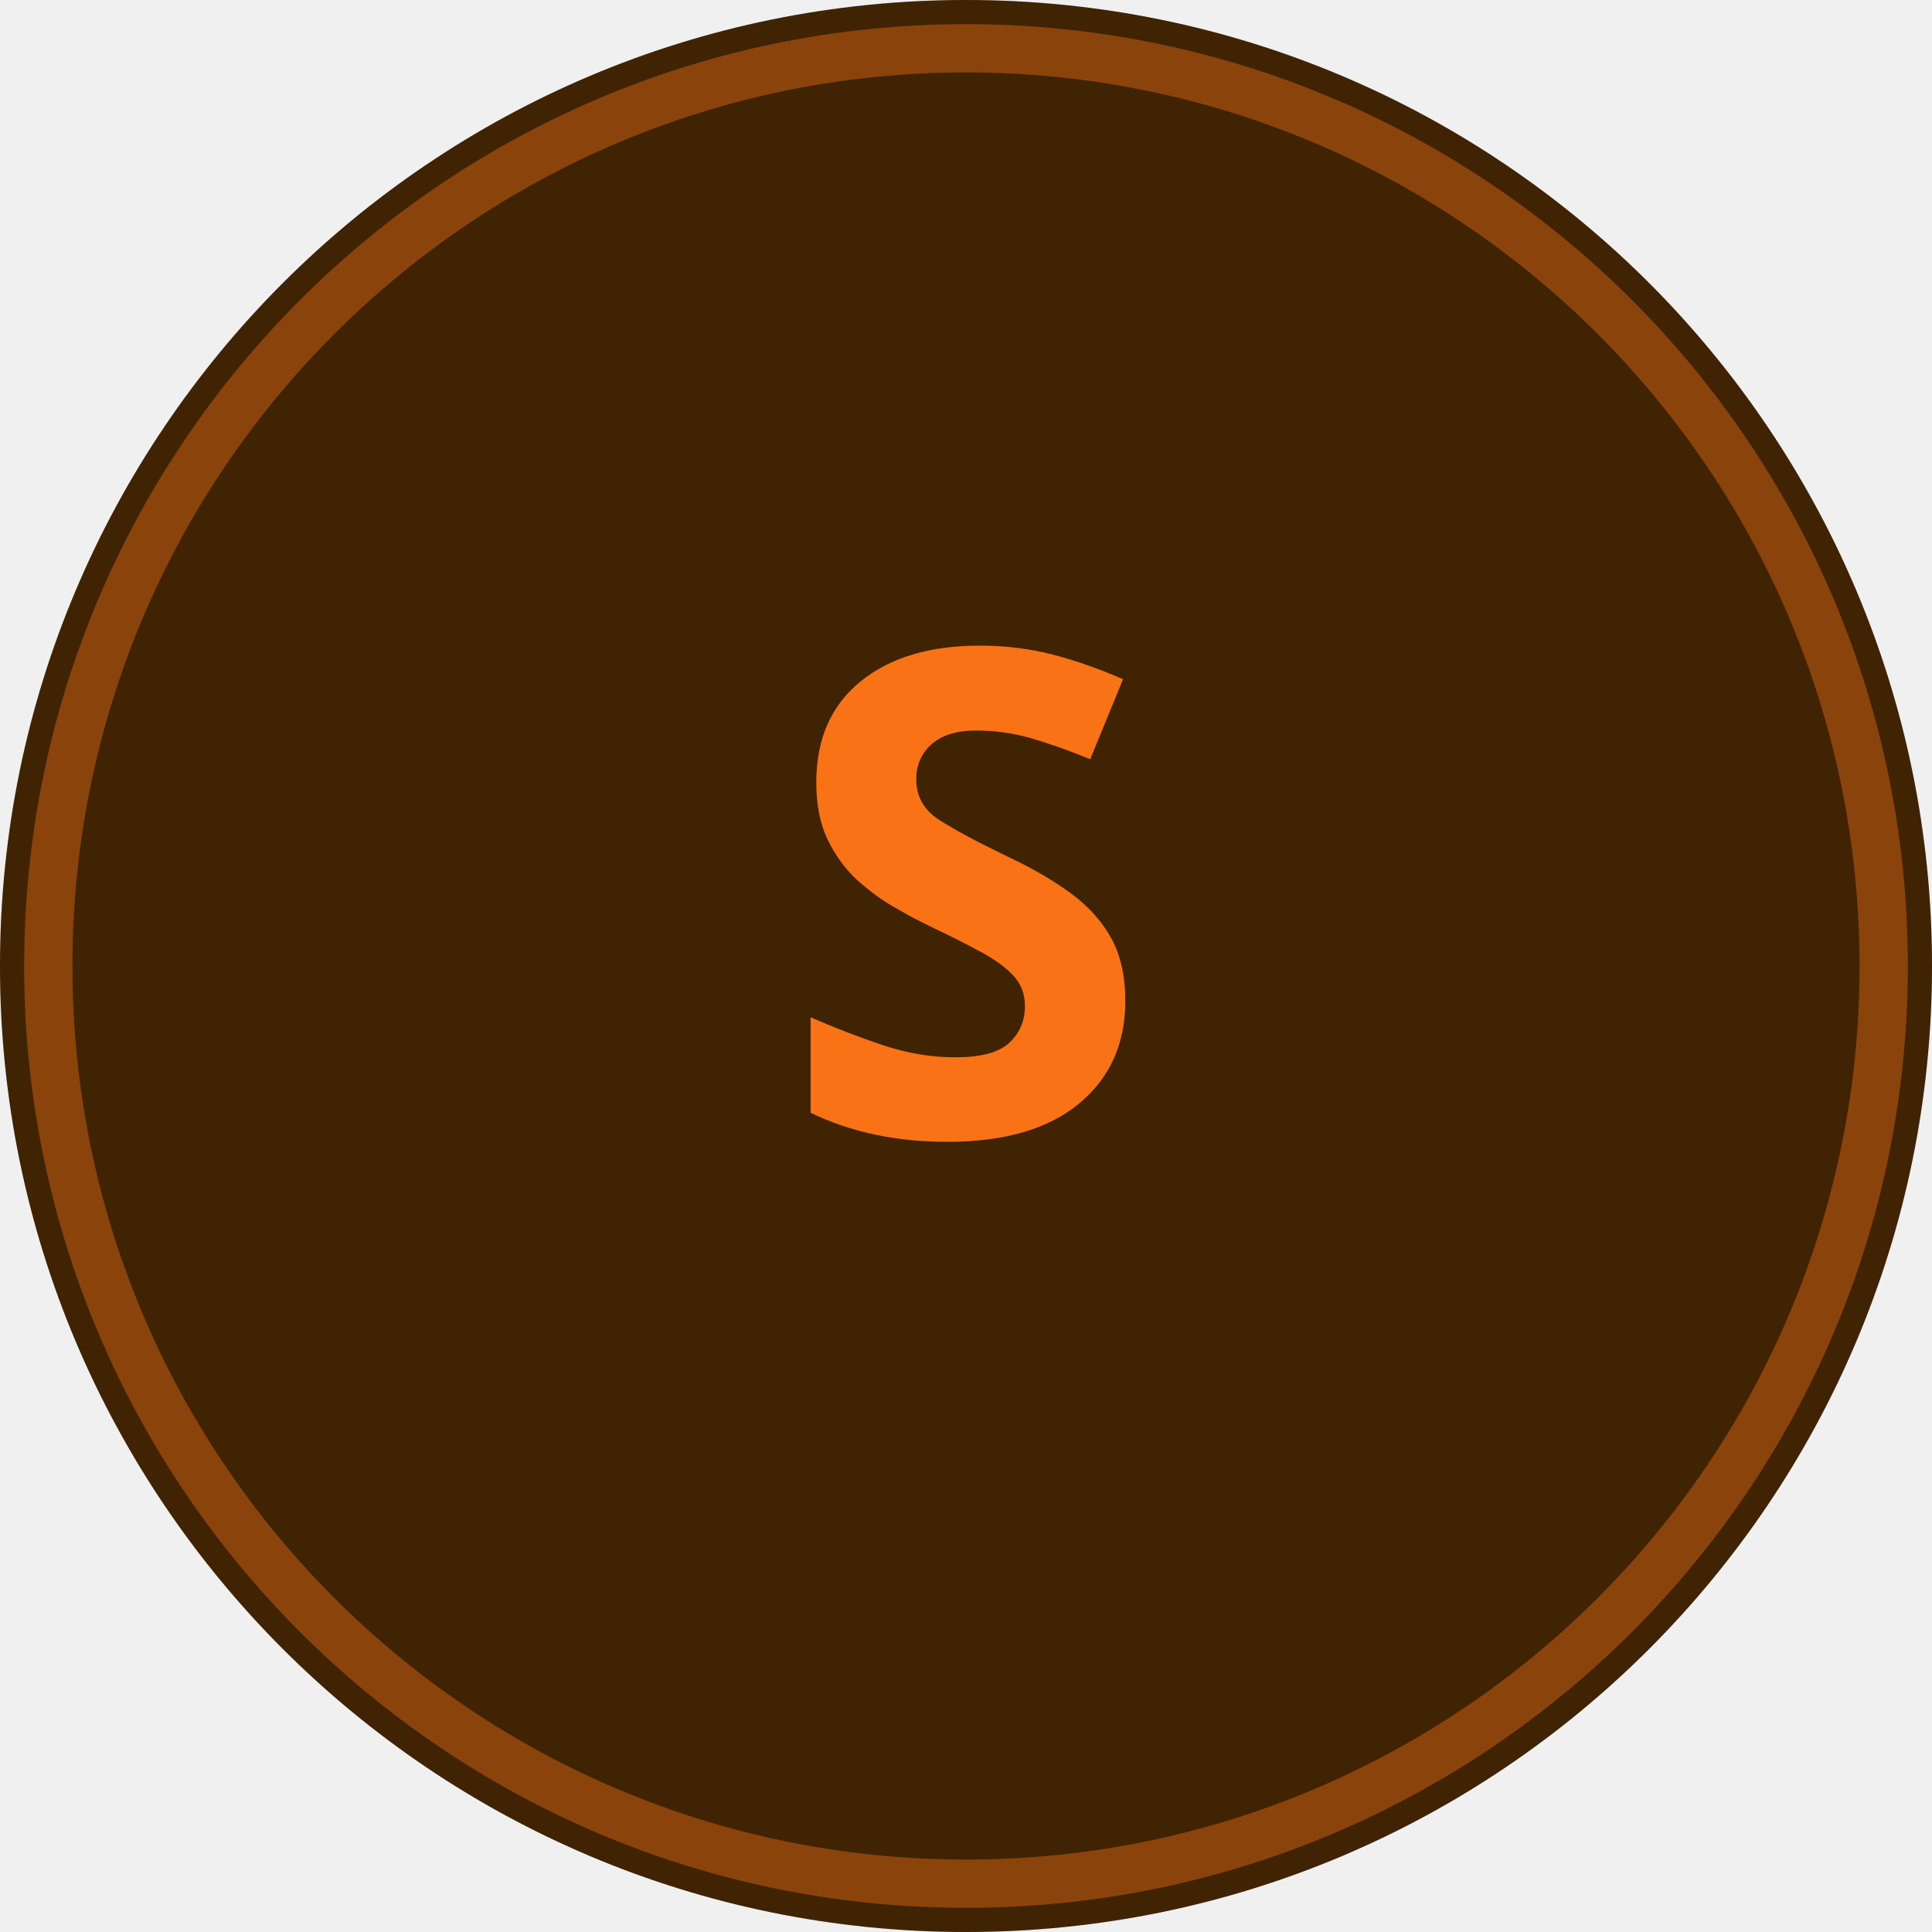
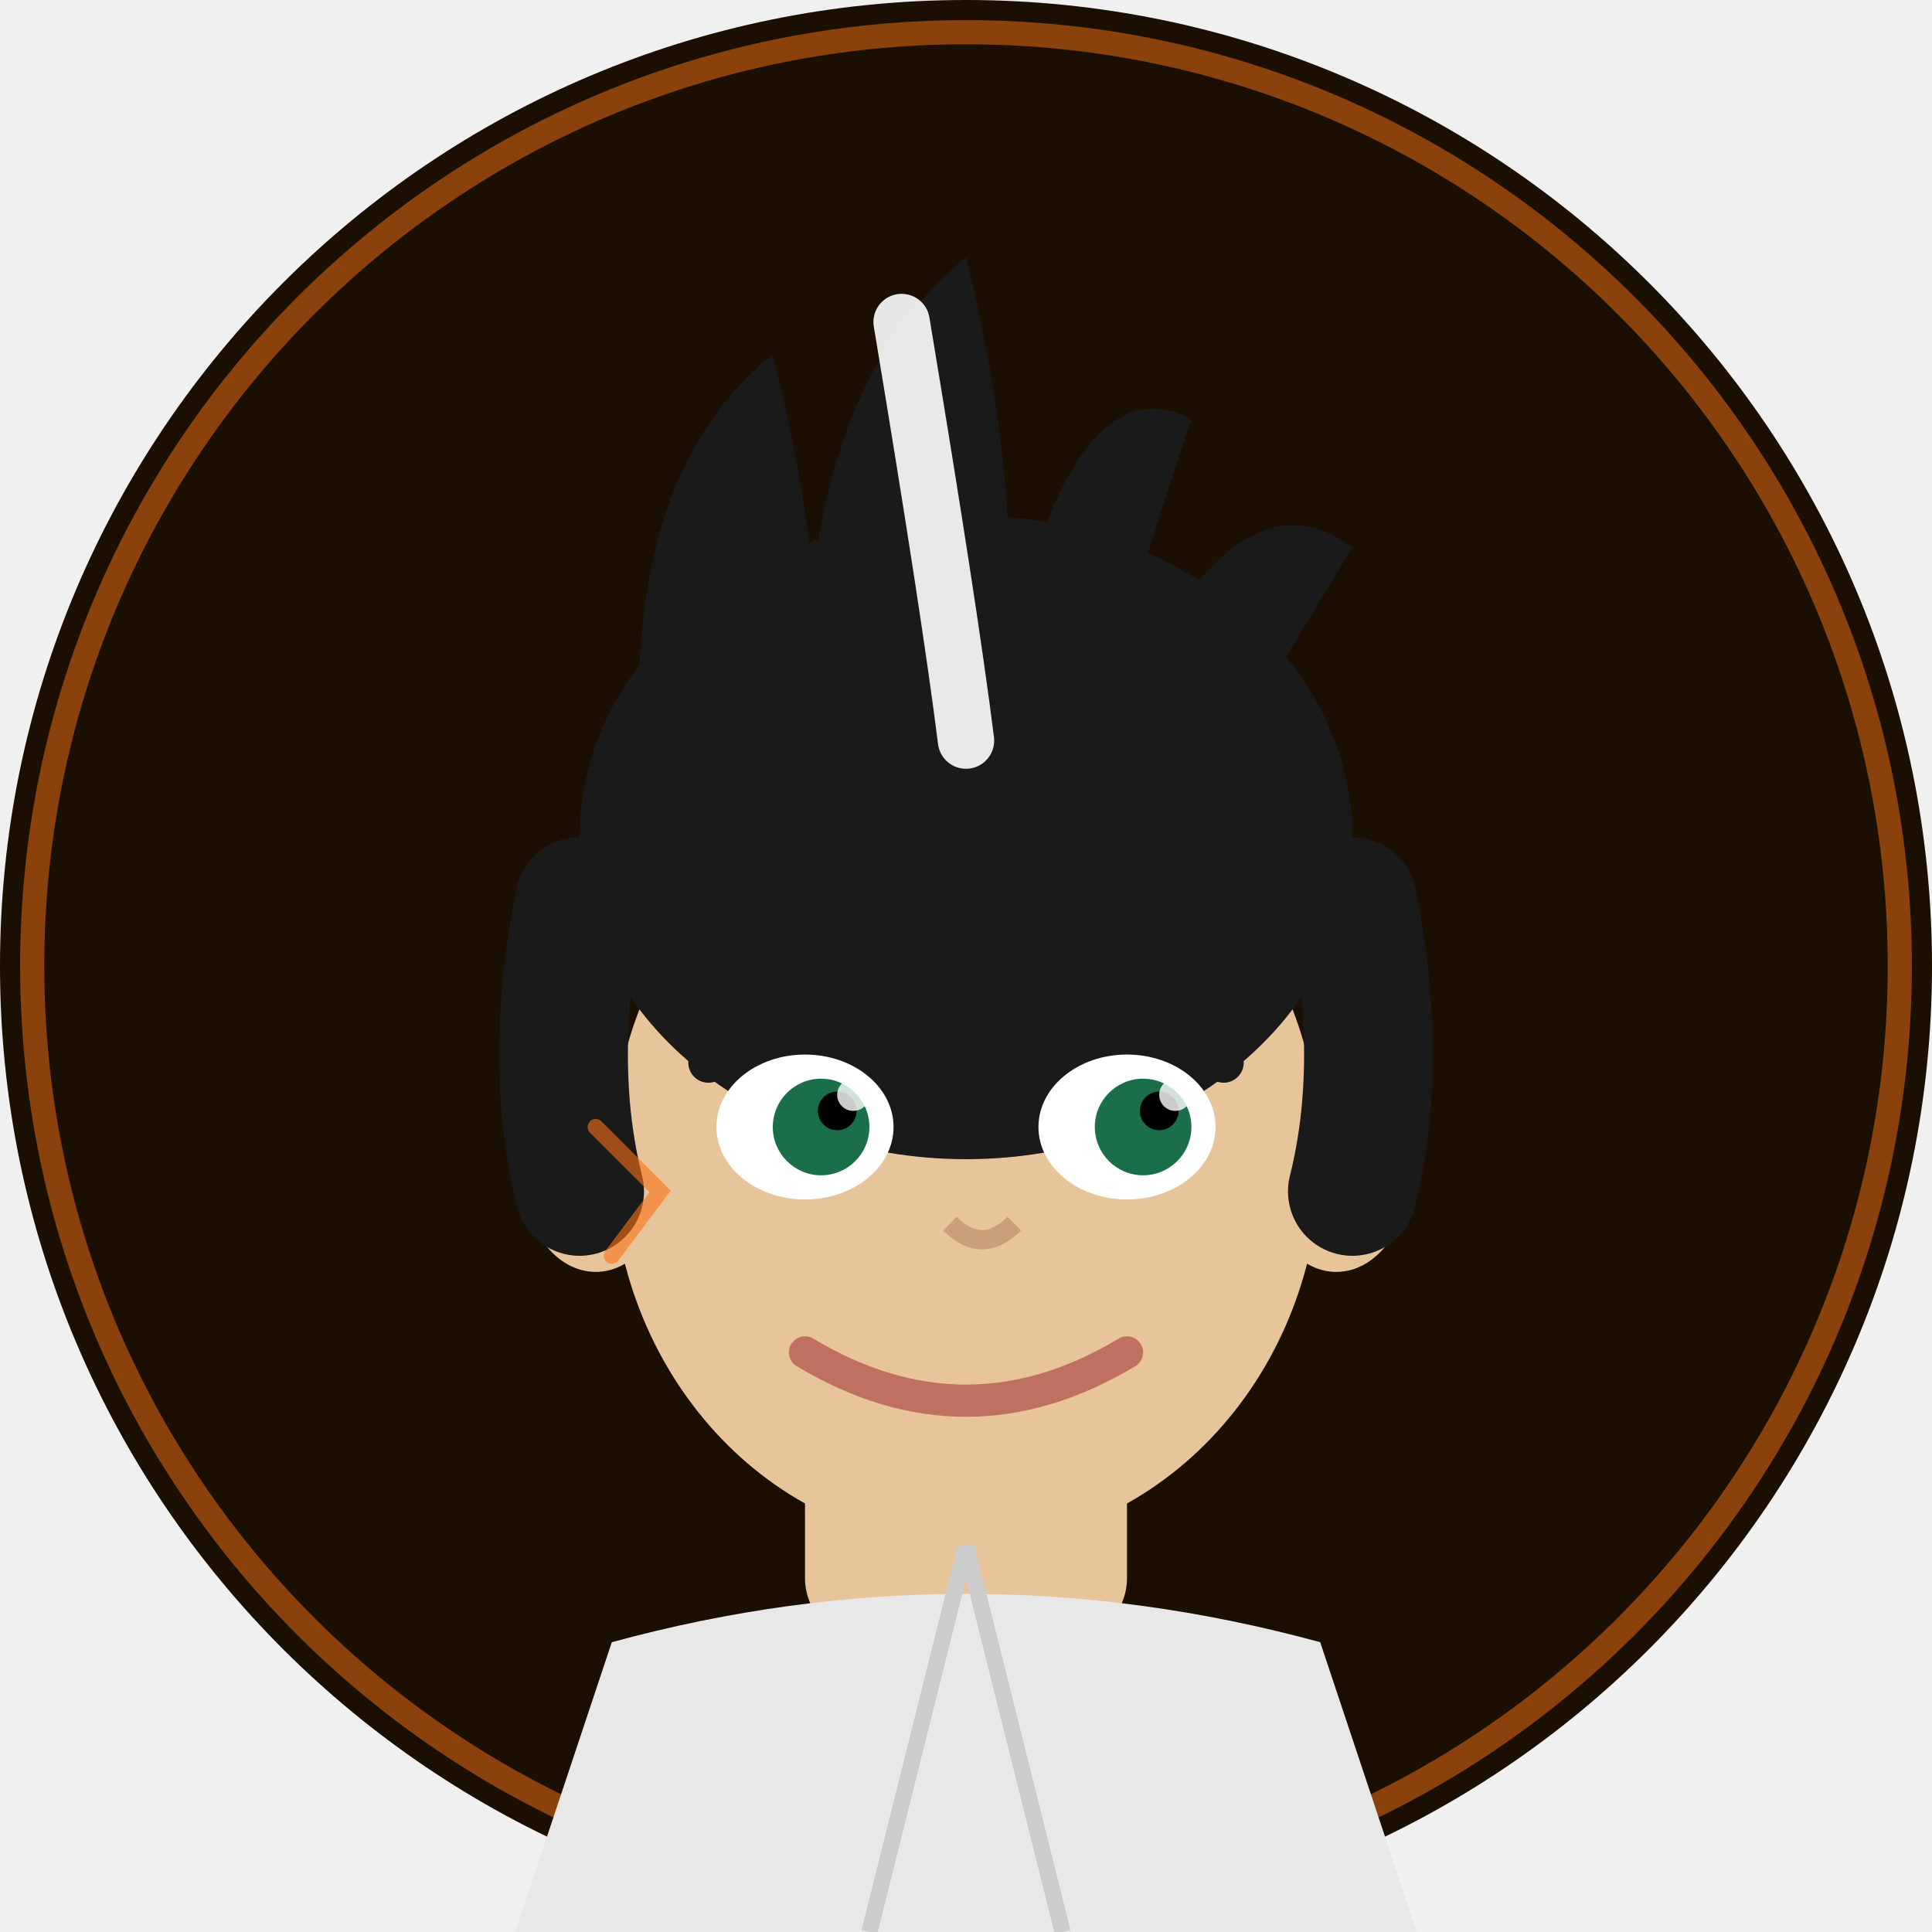
- <svg xmlns="http://www.w3.org/2000/svg" width="80" height="80" viewBox="0 0 80 80">
-   <rect width="80" height="80" rx="40" fill="#1e1500" />
-   <rect width="80" height="80" rx="40" fill="#f97316" opacity="0.15" />
-   <circle cx="40" cy="40" r="38" stroke="#f97316" stroke-width="2" fill="none" opacity="0.4" />
-   <text x="40" y="47" font-family="system-ui,sans-serif" font-size="28" font-weight="700" fill="#f97316" text-anchor="middle">S</text>
+ <svg xmlns="http://www.w3.org/2000/svg" width="120" height="120" viewBox="0 0 120 120">
+   <circle cx="60" cy="60" r="60" fill="#1a0f00" />
+   <circle cx="60" cy="60" r="58" fill="none" stroke="#f97316" stroke-width="1.5" opacity="0.5" />
+   <rect x="50" y="88" width="20" height="14" rx="4" fill="#e8c49a" />
+   <path d="M38 102 Q60 96 82 102 L88 120 H32 Z" fill="#e8e8e8" />
+   <path d="M60 96 L54 120" stroke="#ccc" stroke-width="1" fill="none" />
+   <path d="M60 96 L66 120" stroke="#ccc" stroke-width="1" fill="none" />
+   <ellipse cx="60" cy="72" rx="22" ry="24" fill="#e8c49a" />
+   <ellipse cx="37" cy="73" rx="4.5" ry="6" fill="#e8c49a" />
+   <ellipse cx="83" cy="73" rx="4.5" ry="6" fill="#e8c49a" />
+   <ellipse cx="60" cy="52" rx="24" ry="20" fill="#1a1a1a" />
+   <path d="M40 50 Q38 30 48 22 Q52 38 50 46" fill="#1a1a1a" />
+   <path d="M50 44 Q50 24 60 16 Q64 32 62 44" fill="#1a1a1a" />
+   <path d="M62 44 Q66 22 74 26 Q70 38 68 46" fill="#1a1a1a" />
+   <path d="M68 48 Q76 28 84 34 Q78 44 74 50" fill="#1a1a1a" />
+   <path d="M56 20 Q59 38 60 46" stroke="white" stroke-width="3.5" fill="none" stroke-linecap="round" opacity="0.9" />
+   <path d="M36 56 Q34 66 36 74" stroke="#1a1a1a" stroke-width="8" fill="none" stroke-linecap="round" />
+   <path d="M84 56 Q86 66 84 74" stroke="#1a1a1a" stroke-width="8" fill="none" stroke-linecap="round" />
+   <path d="M44 66 Q50 62 56 65" stroke="#1a1a1a" stroke-width="2.5" fill="none" stroke-linecap="round" />
+   <path d="M64 65 Q70 62 76 66" stroke="#1a1a1a" stroke-width="2.5" fill="none" stroke-linecap="round" />
+   <ellipse cx="50" cy="70" rx="5.5" ry="4.5" fill="white" />
+   <ellipse cx="70" cy="70" rx="5.5" ry="4.5" fill="white" />
+   <circle cx="51" cy="70" r="3" fill="#1a6e4a" />
+   <circle cx="71" cy="70" r="3" fill="#1a6e4a" />
+   <circle cx="52" cy="69" r="1.2" fill="black" />
+   <circle cx="72" cy="69" r="1.2" fill="black" />
+   <circle cx="53" cy="68" r="1" fill="white" opacity="0.8" />
+   <circle cx="73" cy="68" r="1" fill="white" opacity="0.8" />
+   <path d="M59 76 Q61 78 63 76" stroke="#c9a07a" stroke-width="1.2" fill="none" />
+   <path d="M50 84 Q60 90 70 84" stroke="#c07060" stroke-width="2" fill="none" stroke-linecap="round" />
+   <path d="M37 70 L41 74 L38 78" stroke="#f97316" stroke-width="1" fill="none" opacity="0.6" stroke-linecap="round" />
</svg>
